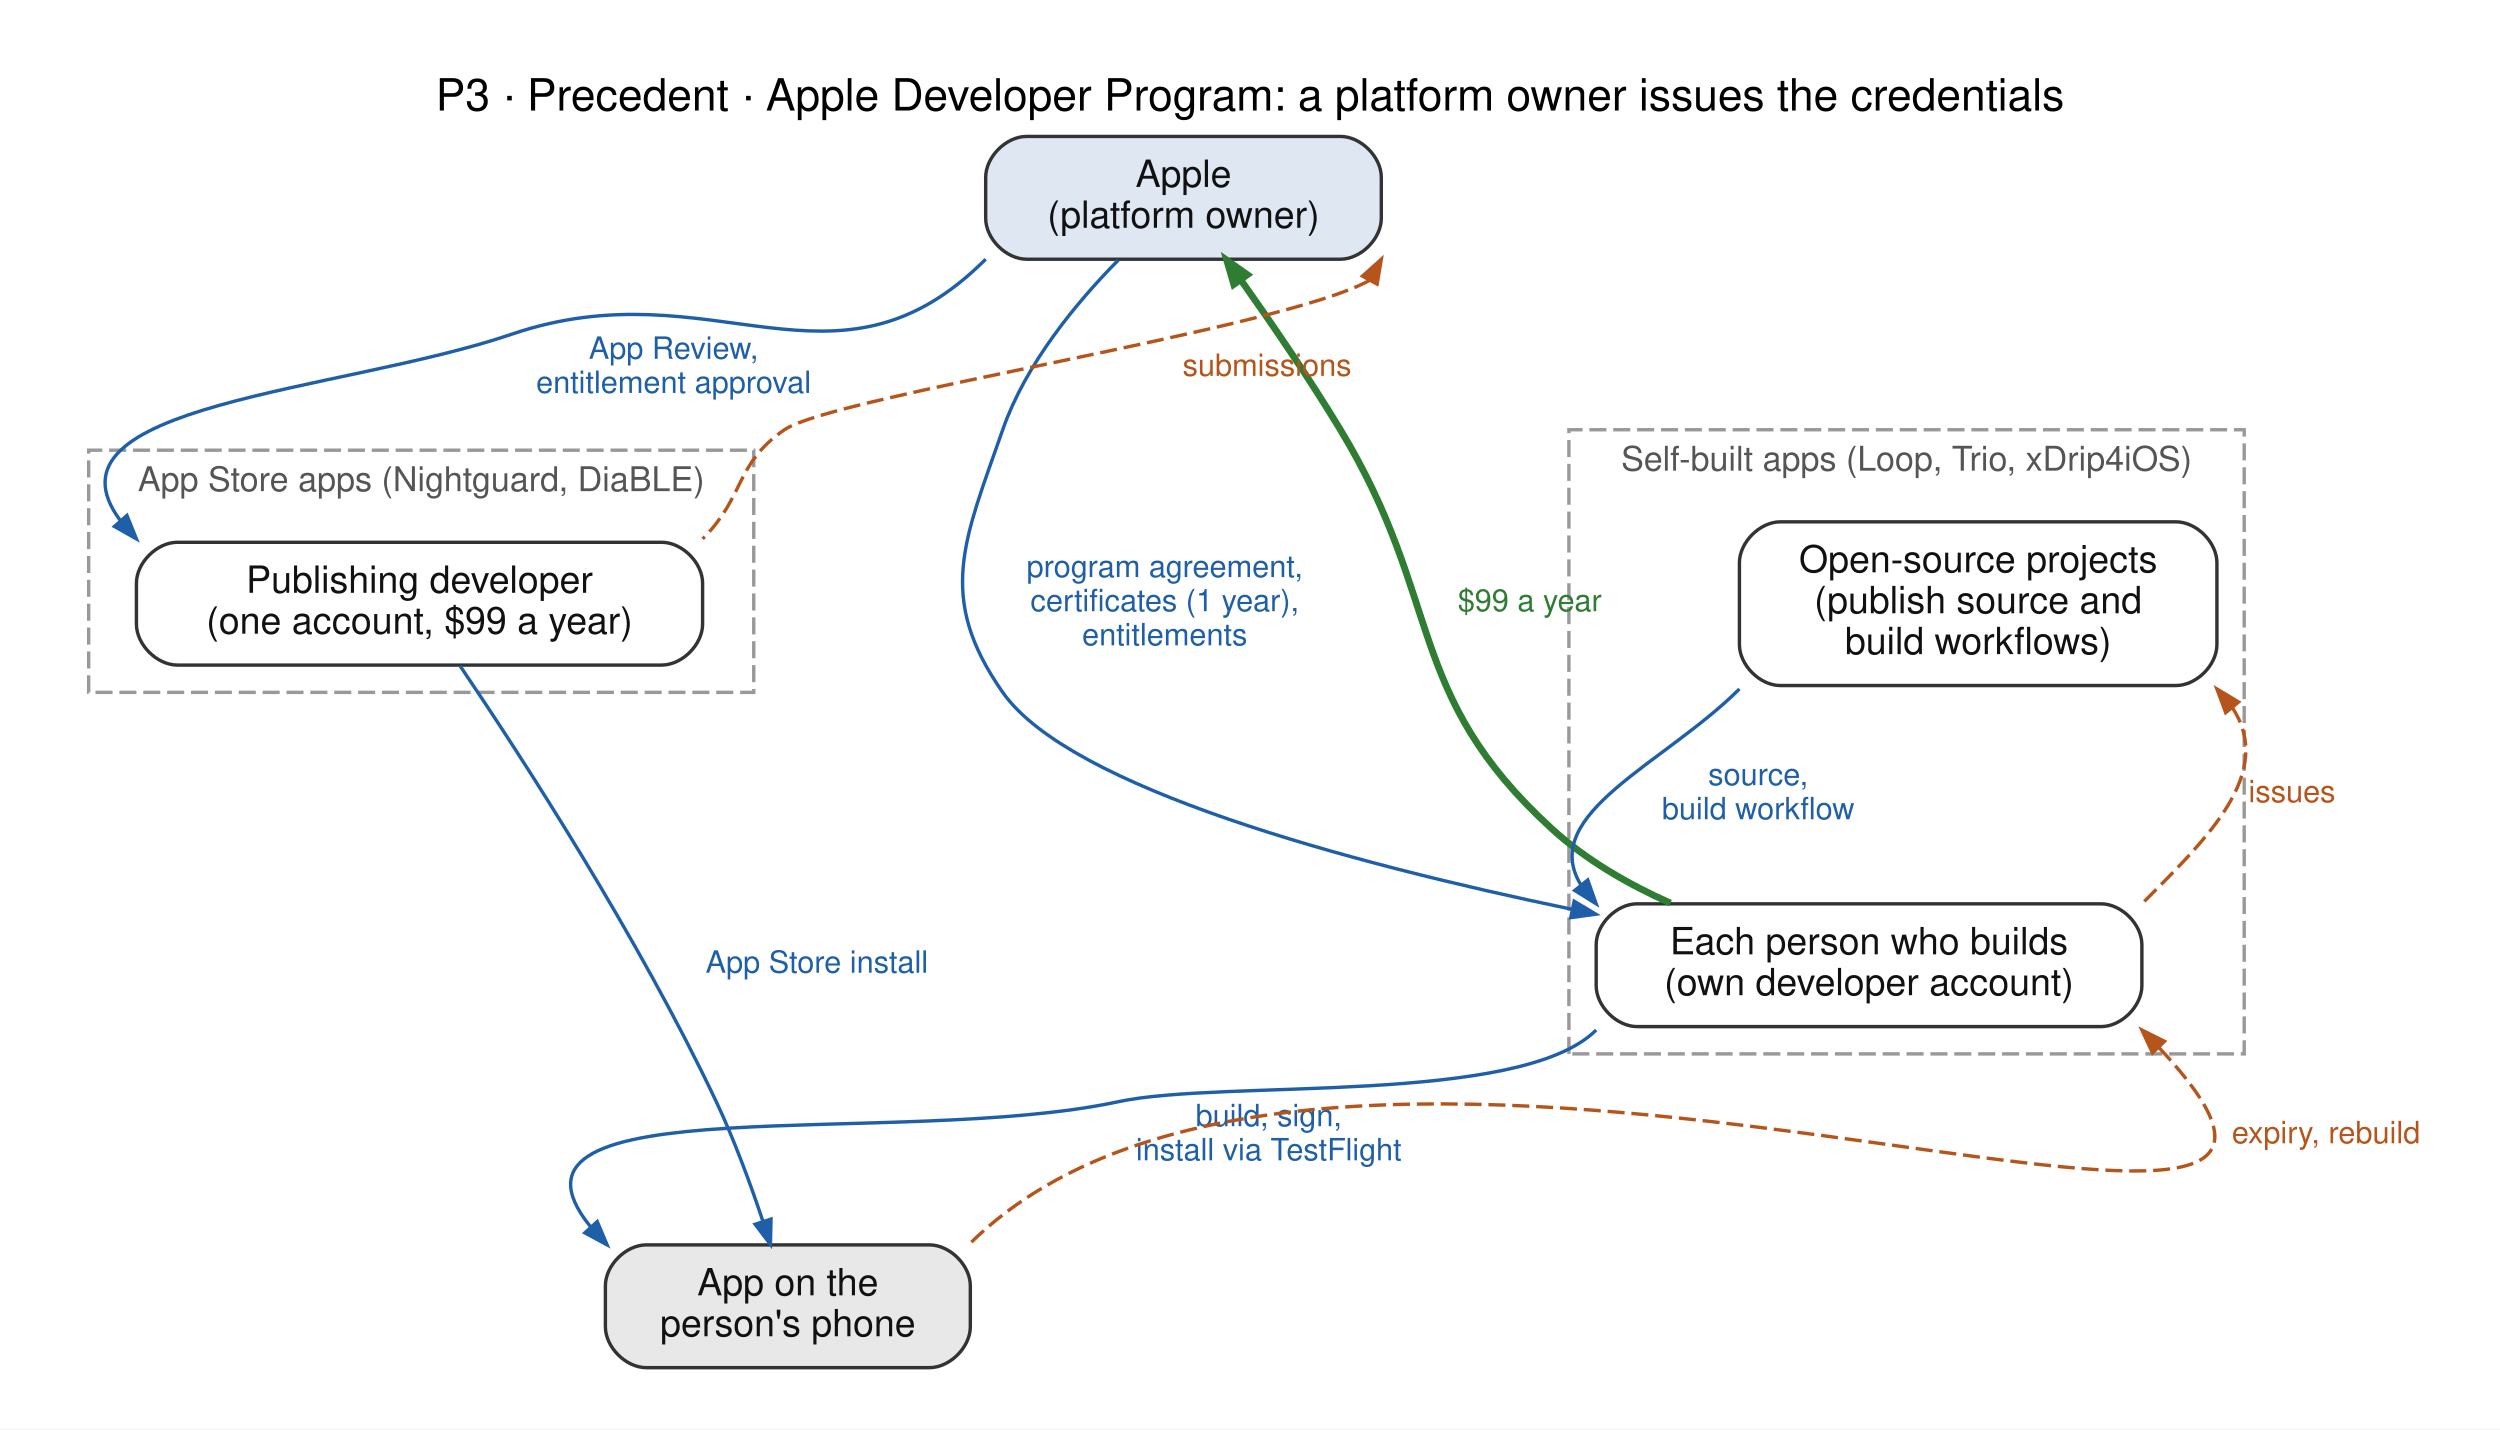
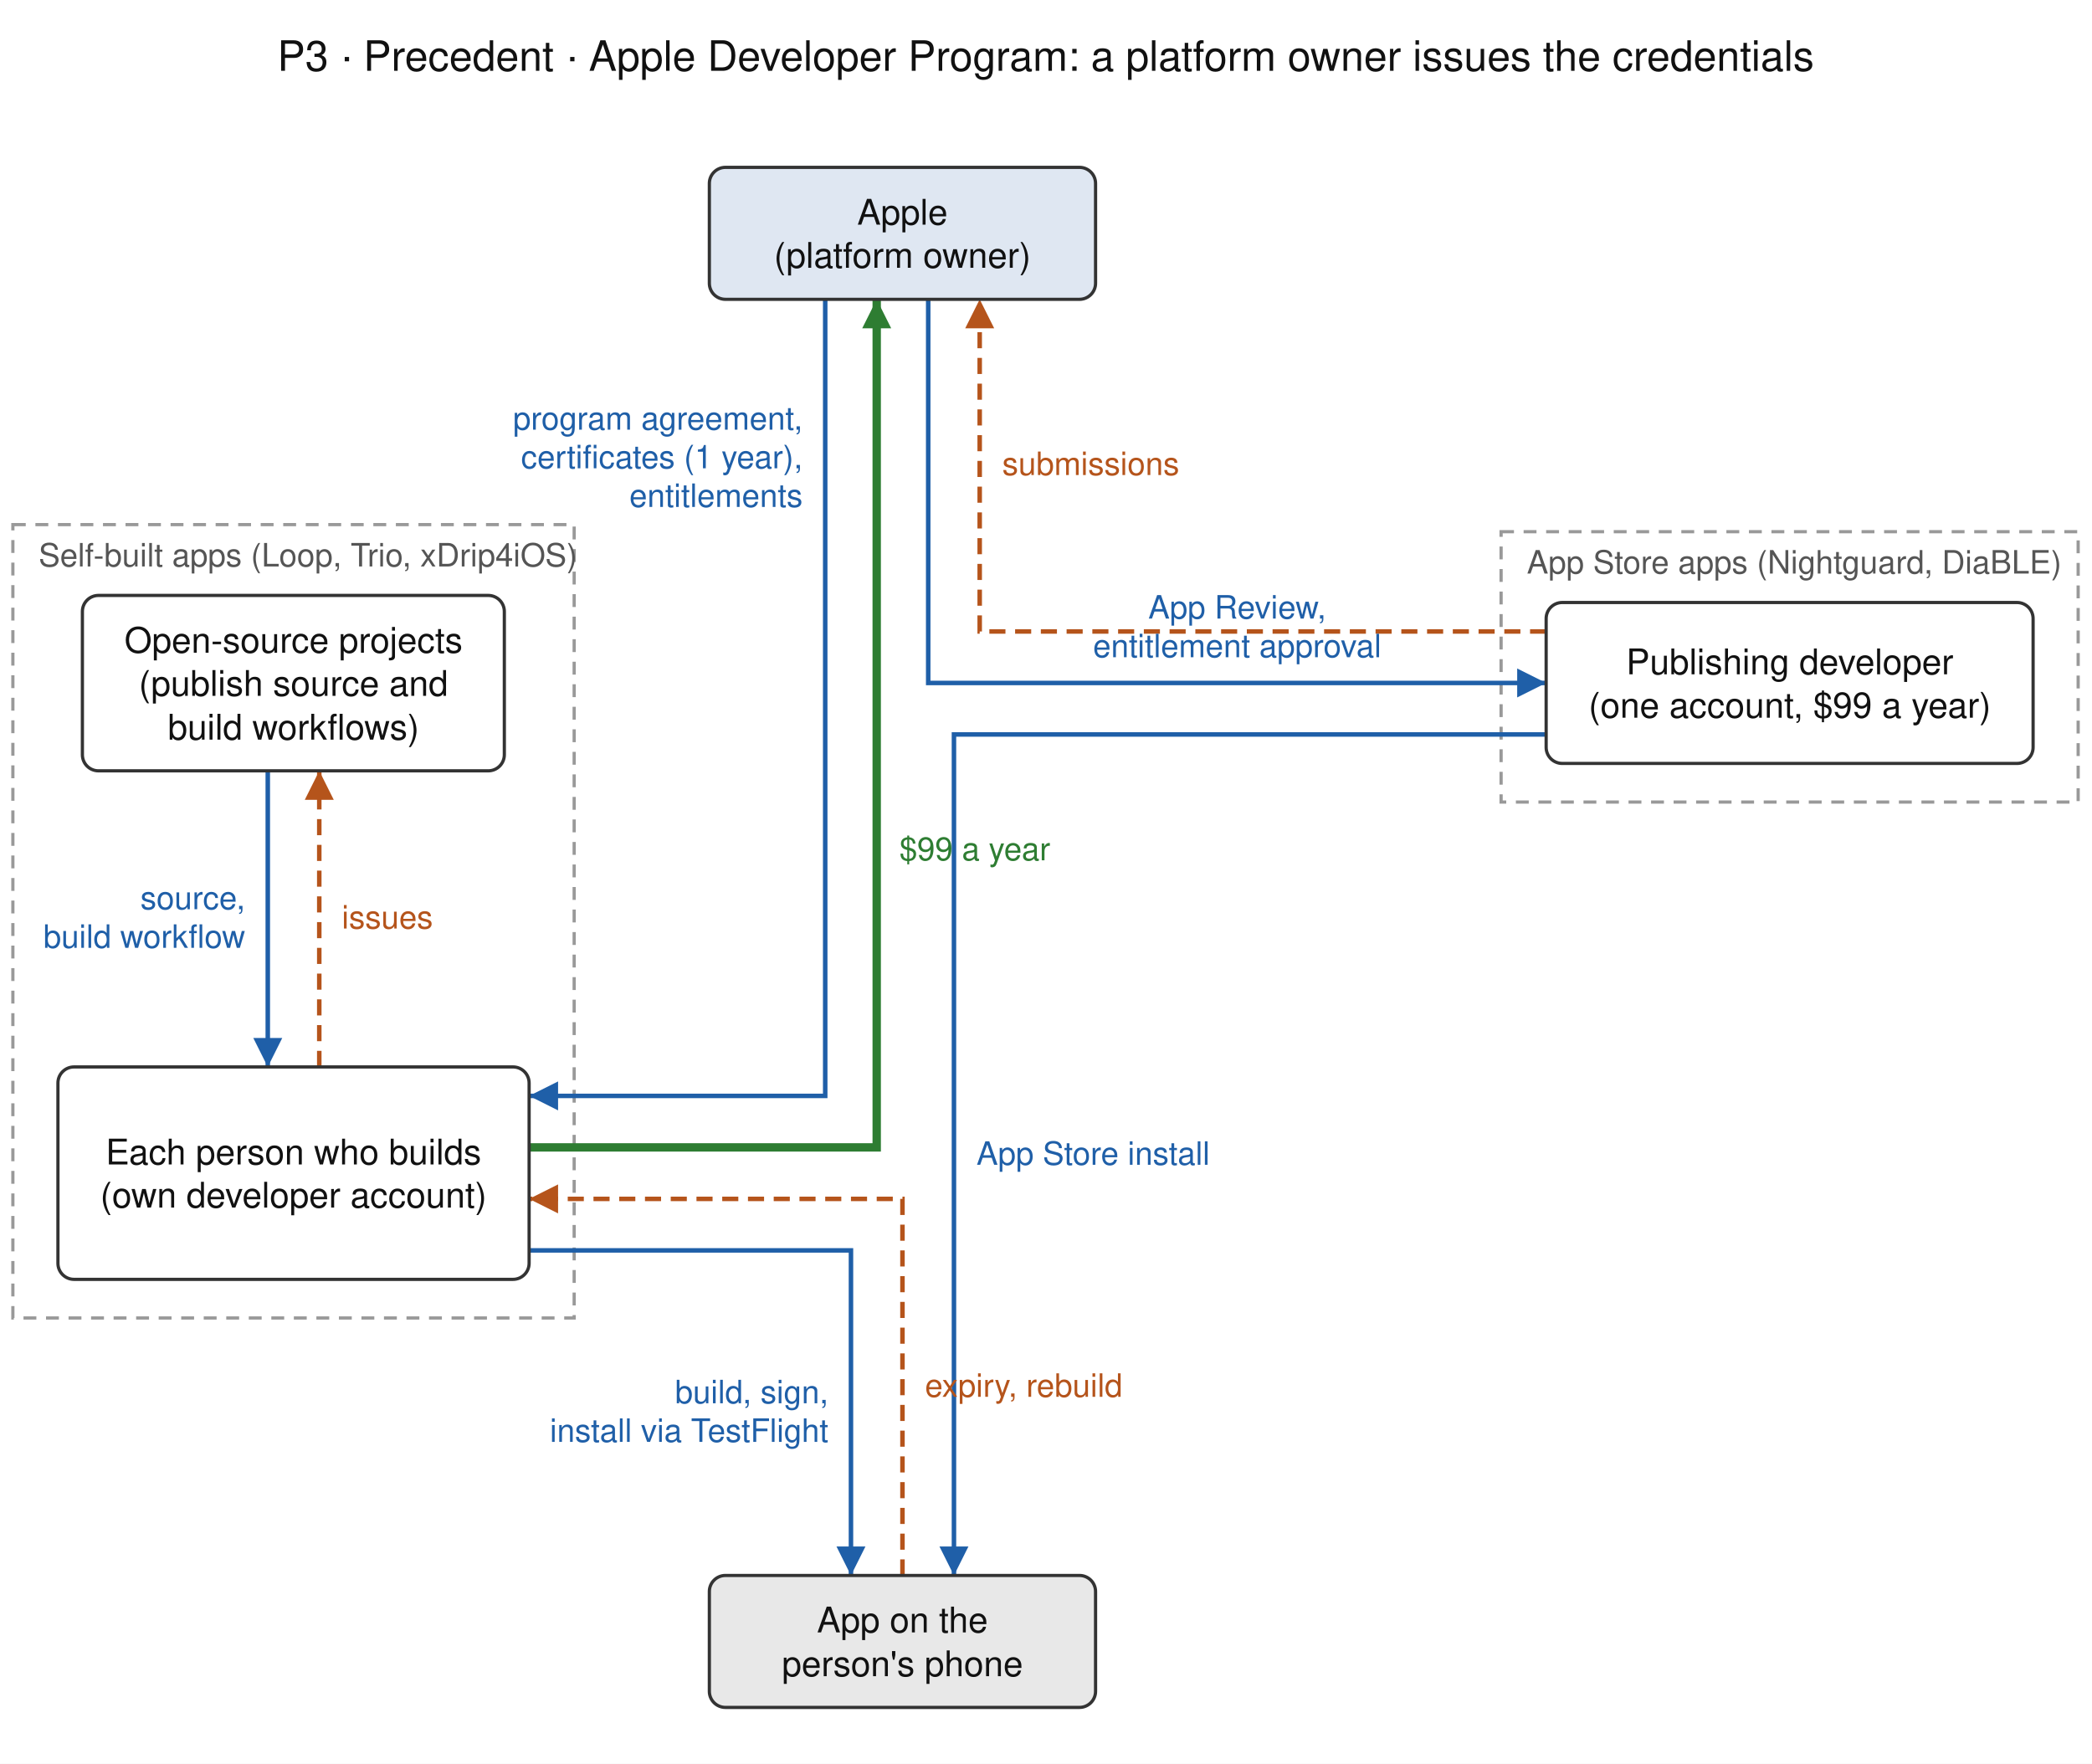
- <svg xmlns="http://www.w3.org/2000/svg" width="733pt" height="419pt" viewBox="0.00 0.00 733.00 419.00">
-   <g id="graph0" class="graph" transform="scale(1 1) rotate(0) translate(18 401)">
-     <polygon fill="#ffffff" stroke="transparent" points="-18,18 -18,-401 715,-401 715,18 -18,18" />
-     <text text-anchor="middle" x="348.5" y="-368.6" font-family="Helvetica,sans-Serif" font-size="13.00">P3 · Precedent · Apple Developer Program: a platform owner issues the credentials</text>
-     <g id="clust1" class="cluster">
-       <polygon fill="#ffffff" stroke="#999999" stroke-dasharray="5,2" points="442,-92 442,-275 640,-275 640,-92 442,-92" />
-       <text text-anchor="middle" x="541" y="-263" font-family="Helvetica,sans-Serif" font-size="10.00" fill="#555555">Self-built apps (Loop, Trio, xDrip4iOS)</text>
+ <svg xmlns="http://www.w3.org/2000/svg" width="650" height="548" viewBox="0 0 650 548" font-family="Helvetica, Arial, sans-serif">
+   <defs>
+     <marker id="ah1f5fa8" viewBox="0 0 10 10" refX="10" refY="5" markerUnits="userSpaceOnUse" markerWidth="9" markerHeight="9" orient="auto-start-reverse">
+       <path d="M0,0 L10,5 L0,10 z" fill="#1f5fa8" />
+     </marker>
+     <marker id="ah2e7d32" viewBox="0 0 10 10" refX="10" refY="5" markerUnits="userSpaceOnUse" markerWidth="9" markerHeight="9" orient="auto-start-reverse">
+       <path d="M0,0 L10,5 L0,10 z" fill="#2e7d32" />
+     </marker>
+     <marker id="ah555555" viewBox="0 0 10 10" refX="10" refY="5" markerUnits="userSpaceOnUse" markerWidth="9" markerHeight="9" orient="auto-start-reverse">
+       <path d="M0,0 L10,5 L0,10 z" fill="#555555" />
+     </marker>
+     <marker id="ah888888" viewBox="0 0 10 10" refX="10" refY="5" markerUnits="userSpaceOnUse" markerWidth="9" markerHeight="9" orient="auto-start-reverse">
+       <path d="M0,0 L10,5 L0,10 z" fill="#888888" />
+     </marker>
+     <marker id="ahb5541b" viewBox="0 0 10 10" refX="10" refY="5" markerUnits="userSpaceOnUse" markerWidth="9" markerHeight="9" orient="auto-start-reverse">
+       <path d="M0,0 L10,5 L0,10 z" fill="#b5541b" />
+     </marker>
+     <marker id="ahc8c8c8" viewBox="0 0 10 10" refX="10" refY="5" markerUnits="userSpaceOnUse" markerWidth="9" markerHeight="9" orient="auto-start-reverse">
+       <path d="M0,0 L10,5 L0,10 z" fill="#c8c8c8" />
+     </marker>
+   </defs>
+   <rect x="0" y="0" width="650" height="548" fill="#ffffff" />
+   <text x="324.9" y="22" font-size="13" text-anchor="middle" fill="#111">P3 · Precedent · Apple Developer Program: a platform owner issues the credentials</text>
+   <g transform="translate(0.0,0.0)">
+     <g class="group" data-id="diy">
+       <rect x="4.0" y="163.0" width="174.4" height="246.5" fill="none" stroke="#999" stroke-dasharray="4,3" />
+       <text x="12.0" y="176.0" font-size="10" fill="#555">Self-built apps (Loop, Trio, xDrip4iOS)</text>
    </g>
-     <g id="clust2" class="cluster">
-       <polygon fill="#ffffff" stroke="#999999" stroke-dasharray="5,2" points="8,-198 8,-269 203,-269 203,-198 8,-198" />
-       <text text-anchor="middle" x="105.5" y="-257" font-family="Helvetica,sans-Serif" font-size="10.00" fill="#555555">App Store apps (Nightguard, DiaBLE)</text>
+     <g class="group" data-id="store">
+       <rect x="466.4" y="165.2" width="179.3" height="84.0" fill="none" stroke="#999" stroke-dasharray="4,3" />
+       <text x="474.4" y="178.2" font-size="10" fill="#555">App Store apps (Nightguard, DiaBLE)</text>
    </g>
-     <g id="node1" class="node">
-       <path fill="#dfe7f2" stroke="#333333" d="M375,-361C375,-361 283,-361 283,-361 277,-361 271,-355 271,-349 271,-349 271,-337 271,-337 271,-331 277,-325 283,-325 283,-325 375,-325 375,-325 381,-325 387,-331 387,-337 387,-337 387,-349 387,-349 387,-355 381,-361 375,-361" />
-       <text text-anchor="middle" x="329" y="-346.2" font-family="Helvetica,sans-Serif" font-size="11.00" fill="#111111">Apple</text>
-       <text text-anchor="middle" x="329" y="-334.2" font-family="Helvetica,sans-Serif" font-size="11.00" fill="#111111">(platform owner)</text>
+     <g class="edge">
+       <path class="edge" d="M256.4,93.0 L256.4,340.5 L164.4,340.5" fill="none" stroke="#1f5fa8" stroke-width="1.4" stroke-linecap="butt" marker-end="url(#ah1f5fa8)" />
    </g>
-     <g id="node4" class="node">
-       <path fill="#ffffff" stroke="#333333" d="M598,-136C598,-136 462,-136 462,-136 456,-136 450,-130 450,-124 450,-124 450,-112 450,-112 450,-106 456,-100 462,-100 462,-100 598,-100 598,-100 604,-100 610,-106 610,-112 610,-112 610,-124 610,-124 610,-130 604,-136 598,-136" />
-       <text text-anchor="middle" x="530" y="-121.2" font-family="Helvetica,sans-Serif" font-size="11.00" fill="#111111">Each person who builds</text>
-       <text text-anchor="middle" x="530" y="-109.2" font-family="Helvetica,sans-Serif" font-size="11.00" fill="#111111">(own developer account)</text>
+     <g class="edge">
+       <path class="edge" d="M164.4,356.5 L272.4,356.5 L272.4,93.0" fill="none" stroke="#2e7d32" stroke-width="2.6" stroke-linecap="butt" marker-end="url(#ah2e7d32)" />
    </g>
-     <g id="edge2" class="edge">
-       <path fill="none" stroke="#1f5fa8" d="M309.88,-324.74C297.6,-312.29 282.72,-294.33 276,-275 264.76,-242.68 256.37,-226.03 276,-198 295.59,-170.04 377.28,-148.02 442.81,-134.41" />
-       <polygon fill="#1f5fa8" stroke="#1f5fa8" points="443.54,-136.76 449.9,-132.96 442.55,-131.96 443.54,-136.76" />
-       <text text-anchor="middle" x="323.5" y="-231.8" font-family="Helvetica,sans-Serif" font-size="9.00" fill="#1f5fa8">program agreement,</text>
-       <text text-anchor="middle" x="323.5" y="-221.8" font-family="Helvetica,sans-Serif" font-size="9.00" fill="#1f5fa8">certificates (1 year),</text>
-       <text text-anchor="middle" x="323.5" y="-211.8" font-family="Helvetica,sans-Serif" font-size="9.00" fill="#1f5fa8">entitlements</text>
+     <g class="edge">
+       <path class="edge" d="M288.4,93.0 L288.4,212.2 L480.4,212.2" fill="none" stroke="#1f5fa8" stroke-width="1.4" stroke-linecap="butt" marker-end="url(#ah1f5fa8)" />
    </g>
-     <g id="edge3" class="edge">
-       <path fill="none" stroke="#2e7d32" stroke-width="2" d="M345.9,-318.79C354.91,-306.09 365.96,-289.94 375,-275 405.48,-224.66 393.55,-197.69 437,-158 446.95,-148.91 459.33,-141.76 471.78,-136.2" />
-       <polygon fill="#2e7d32" stroke="#2e7d32" stroke-width="2" points="343.74,-317.61 341.67,-324.73 347.73,-320.45 343.74,-317.61" />
-       <text text-anchor="middle" x="430.5" y="-221.8" font-family="Helvetica,sans-Serif" font-size="9.00" fill="#2e7d32">$99 a year</text>
+     <g class="edge">
+       <path class="edge" d="M480.4,196.2 L304.4,196.2 L304.4,93.0" fill="none" stroke="#b5541b" stroke-width="1.4" stroke-dasharray="5,3" stroke-linecap="butt" marker-end="url(#ahb5541b)" />
    </g>
-     <g id="node5" class="node">
-       <path fill="#ffffff" stroke="#333333" d="M176,-242C176,-242 34,-242 34,-242 28,-242 22,-236 22,-230 22,-230 22,-218 22,-218 22,-212 28,-206 34,-206 34,-206 176,-206 176,-206 182,-206 188,-212 188,-218 188,-218 188,-230 188,-230 188,-236 182,-242 176,-242" />
-       <text text-anchor="middle" x="105" y="-227.2" font-family="Helvetica,sans-Serif" font-size="11.00" fill="#111111">Publishing developer</text>
-       <text text-anchor="middle" x="105" y="-215.2" font-family="Helvetica,sans-Serif" font-size="11.00" fill="#111111">(one account, $99 a year)</text>
+     <g class="edge">
+       <path class="edge" d="M83.2,239.5 L83.2,331.5" fill="none" stroke="#1f5fa8" stroke-width="1.4" stroke-linecap="butt" marker-end="url(#ah1f5fa8)" />
    </g>
-     <g id="edge4" class="edge">
-       <path fill="none" stroke="#1f5fa8" d="M271,-325C226.77,-280.77 191.21,-323.16 132,-303 81.75,-285.89 -8.41,-282.66 17.34,-248.3" />
-       <polygon fill="#1f5fa8" stroke="#1f5fa8" points="19.22,-249.88 22,-243 15.54,-246.64 19.22,-249.88" />
-       <text text-anchor="middle" x="179.5" y="-295.8" font-family="Helvetica,sans-Serif" font-size="9.00" fill="#1f5fa8">App Review,</text>
-       <text text-anchor="middle" x="179.5" y="-285.8" font-family="Helvetica,sans-Serif" font-size="9.00" fill="#1f5fa8">entitlement approval</text>
+     <g class="edge">
+       <path class="edge" d="M99.2,331.5 L99.2,239.5" fill="none" stroke="#b5541b" stroke-width="1.4" stroke-dasharray="5,3" stroke-linecap="butt" marker-end="url(#ahb5541b)" />
    </g>
-     <g id="edge5" class="edge">
-       <path fill="none" stroke="#b5541b" stroke-dasharray="5,2" d="M383.61,-318.83C358.19,-304.49 226.45,-284.94 212,-275 197.36,-264.92 200.57,-255.57 188,-243" />
-       <polygon fill="#b5541b" stroke="#b5541b" points="381.48,-320.05 387,-325 385.77,-317.69 381.48,-320.05" />
-       <text text-anchor="middle" x="353.5" y="-290.8" font-family="Helvetica,sans-Serif" font-size="9.00" fill="#b5541b">submissions</text>
+     <g class="edge">
+       <path class="edge" d="M164.4,388.5 L264.4,388.5 L264.4,489.5" fill="none" stroke="#1f5fa8" stroke-width="1.4" stroke-linecap="butt" marker-end="url(#ah1f5fa8)" />
    </g>
-     <g id="node2" class="node">
-       <path fill="#e8e8e8" stroke="#333333" d="M254.5,-36C254.5,-36 171.5,-36 171.5,-36 165.5,-36 159.5,-30 159.5,-24 159.5,-24 159.5,-12 159.5,-12 159.5,-6 165.5,0 171.5,0 171.5,0 254.5,0 254.5,0 260.5,0 266.5,-6 266.5,-12 266.5,-12 266.5,-24 266.5,-24 266.5,-30 260.5,-36 254.5,-36" />
-       <text text-anchor="middle" x="213" y="-21.2" font-family="Helvetica,sans-Serif" font-size="11.00" fill="#111111">App on the</text>
-       <text text-anchor="middle" x="213" y="-9.2" font-family="Helvetica,sans-Serif" font-size="11.00" fill="#111111">person's phone</text>
+     <g class="edge">
+       <path class="edge" d="M480.4,228.2 L296.4,228.2 L296.4,489.5" fill="none" stroke="#1f5fa8" stroke-width="1.4" stroke-linecap="butt" marker-end="url(#ah1f5fa8)" />
    </g>
-     <g id="node3" class="node">
-       <path fill="#ffffff" stroke="#333333" d="M620,-248C620,-248 504,-248 504,-248 498,-248 492,-242 492,-236 492,-236 492,-212 492,-212 492,-206 498,-200 504,-200 504,-200 620,-200 620,-200 626,-200 632,-206 632,-212 632,-212 632,-236 632,-236 632,-242 626,-248 620,-248" />
-       <text text-anchor="middle" x="562" y="-233.2" font-family="Helvetica,sans-Serif" font-size="11.00" fill="#111111">Open-source projects</text>
-       <text text-anchor="middle" x="562" y="-221.2" font-family="Helvetica,sans-Serif" font-size="11.00" fill="#111111">(publish source and</text>
-       <text text-anchor="middle" x="562" y="-209.2" font-family="Helvetica,sans-Serif" font-size="11.00" fill="#111111">build workflows)</text>
+     <g class="edge">
+       <path class="edge" d="M280.4,489.5 L280.4,372.5 L164.4,372.5" fill="none" stroke="#b5541b" stroke-width="1.4" stroke-dasharray="5,3" stroke-linecap="butt" marker-end="url(#ahb5541b)" />
    </g>
-     <g id="edge6" class="edge">
-       <path fill="none" stroke="#1f5fa8" d="M492,-199C470.16,-177.16 432.97,-162.38 445.43,-141.7" />
-       <polygon fill="#1f5fa8" stroke="#1f5fa8" points="447.53,-142.99 450,-136 443.71,-139.92 447.53,-142.99" />
-       <text text-anchor="middle" x="497.5" y="-170.8" font-family="Helvetica,sans-Serif" font-size="9.00" fill="#1f5fa8">source,</text>
-       <text text-anchor="middle" x="497.5" y="-160.8" font-family="Helvetica,sans-Serif" font-size="9.00" fill="#1f5fa8">build workflow</text>
+     <g class="node" data-id="apple">
+       <rect x="220.4" y="52.0" width="120.0" height="41.0" rx="5" fill="#dfe7f2" stroke="#333333" stroke-width="1" />
+       <text x="280.4" y="69.8" font-size="11" text-anchor="middle" fill="#111111">Apple</text>
+       <text x="280.4" y="83.2" font-size="11" text-anchor="middle" fill="#111111">(platform owner)</text>
    </g>
-     <g id="edge7" class="edge">
-       <path fill="none" stroke="#b5541b" stroke-dasharray="5,2" d="M636.48,-193.59C649.2,-174.41 629.17,-155.17 610,-136" />
-       <polygon fill="#b5541b" stroke="#b5541b" points="634.58,-192.05 632,-199 638.35,-195.17 634.58,-192.05" />
-       <text text-anchor="middle" x="654" y="-165.8" font-family="Helvetica,sans-Serif" font-size="9.00" fill="#b5541b">issues</text>
+     <g class="node" data-id="projects">
+       <rect x="25.6" y="185.0" width="131.1" height="54.5" rx="5" fill="#ffffff" stroke="#333333" stroke-width="1" />
+       <text x="91.2" y="202.8" font-size="11" text-anchor="middle" fill="#111111">Open-source projects</text>
+       <text x="91.2" y="216.2" font-size="11" text-anchor="middle" fill="#111111">(publish source and</text>
+       <text x="91.2" y="229.8" font-size="11" text-anchor="middle" fill="#111111">build workflows)</text>
    </g>
-     <g id="edge8" class="edge">
-       <path fill="none" stroke="#1f5fa8" d="M450,-99C427.76,-76.76 340.76,-84.59 310,-78 244.95,-64.07 121.2,-83.33 155.07,-41.42" />
-       <polygon fill="#1f5fa8" stroke="#1f5fa8" points="157.11,-42.83 160,-36 153.48,-39.53 157.11,-42.83" />
-       <text text-anchor="middle" x="354" y="-70.8" font-family="Helvetica,sans-Serif" font-size="9.00" fill="#1f5fa8">build, sign,</text>
-       <text text-anchor="middle" x="354" y="-60.8" font-family="Helvetica,sans-Serif" font-size="9.00" fill="#1f5fa8">install via TestFlight</text>
+     <g class="node" data-id="publisher">
+       <rect x="480.4" y="187.2" width="151.3" height="50.0" rx="5" fill="#ffffff" stroke="#333333" stroke-width="1" />
+       <text x="556.1" y="209.5" font-size="11" text-anchor="middle" fill="#111111">Publishing developer</text>
+       <text x="556.1" y="223.0" font-size="11" text-anchor="middle" fill="#111111">(one account, $99 a year)</text>
    </g>
-     <g id="edge10" class="edge">
-       <path fill="none" stroke="#b5541b" stroke-dasharray="5,2" d="M615.1,-93.74C708.55,5.77 374.08,-144.08 266,-36" />
-       <polygon fill="#b5541b" stroke="#b5541b" points="613.12,-92.27 610,-99 616.63,-95.68 613.12,-92.27" />
-       <text text-anchor="middle" x="664" y="-65.8" font-family="Helvetica,sans-Serif" font-size="9.00" fill="#b5541b">expiry, rebuild</text>
+     <g class="node" data-id="builder">
+       <rect x="18.0" y="331.5" width="146.4" height="66.0" rx="5" fill="#ffffff" stroke="#333333" stroke-width="1" />
+       <text x="91.2" y="361.8" font-size="11" text-anchor="middle" fill="#111111">Each person who builds</text>
+       <text x="91.2" y="375.2" font-size="11" text-anchor="middle" fill="#111111">(own developer account)</text>
    </g>
-     <g id="edge9" class="edge">
-       <path fill="none" stroke="#1f5fa8" d="M116.89,-205.77C134.84,-179.22 169.18,-126.31 192,-78 197.29,-66.79 202.04,-53.86 205.67,-42.97" />
-       <polygon fill="#1f5fa8" stroke="#1f5fa8" points="208.06,-43.56 207.89,-36.14 203.4,-42.04 208.06,-43.56" />
-       <text text-anchor="middle" x="221.5" y="-115.8" font-family="Helvetica,sans-Serif" font-size="9.00" fill="#1f5fa8">App Store install</text>
+     <g class="node" data-id="phone">
+       <rect x="220.4" y="489.5" width="120.0" height="41.0" rx="5" fill="#e8e8e8" stroke="#333333" stroke-width="1" />
+       <text x="280.4" y="507.2" font-size="11" text-anchor="middle" fill="#111111">App on the</text>
+       <text x="280.4" y="520.8" font-size="11" text-anchor="middle" fill="#111111">person's phone</text>
+     </g>
+     <g class="elabel" data-k="0">
+       <text x="249.4" y="133.5" font-size="10" text-anchor="end" fill="#1f5fa8">program agreement,</text>
+       <text x="249.4" y="145.5" font-size="10" text-anchor="end" fill="#1f5fa8">certificates (1 year),</text>
+       <text x="249.4" y="157.5" font-size="10" text-anchor="end" fill="#1f5fa8">entitlements</text>
+     </g>
+     <g class="elabel" data-k="1">
+       <text x="279.4" y="267.3" font-size="10" text-anchor="start" fill="#2e7d32">$99 a year</text>
+     </g>
+     <g class="elabel" data-k="2">
+       <text x="384.4" y="192.2" font-size="10" text-anchor="middle" fill="#1f5fa8">App Review,</text>
+       <text x="384.4" y="204.2" font-size="10" text-anchor="middle" fill="#1f5fa8">entitlement approval</text>
+     </g>
+     <g class="elabel" data-k="3">
+       <text x="311.4" y="147.6" font-size="10" text-anchor="start" fill="#b5541b">submissions</text>
+     </g>
+     <g class="elabel" data-k="4">
+       <text x="76.2" y="282.5" font-size="10" text-anchor="end" fill="#1f5fa8">source,</text>
+       <text x="76.2" y="294.5" font-size="10" text-anchor="end" fill="#1f5fa8">build workflow</text>
+     </g>
+     <g class="elabel" data-k="5">
+       <text x="106.2" y="288.5" font-size="10" text-anchor="start" fill="#b5541b">issues</text>
+     </g>
+     <g class="elabel" data-k="6">
+       <text x="257.4" y="436.0" font-size="10" text-anchor="end" fill="#1f5fa8">build, sign,</text>
+       <text x="257.4" y="448.0" font-size="10" text-anchor="end" fill="#1f5fa8">install via TestFlight</text>
+     </g>
+     <g class="elabel" data-k="7">
+       <text x="303.4" y="361.9" font-size="10" text-anchor="start" fill="#1f5fa8">App Store install</text>
+     </g>
+     <g class="elabel" data-k="8">
+       <text x="287.4" y="434.0" font-size="10" text-anchor="start" fill="#b5541b">expiry, rebuild</text>
    </g>
  </g>
</svg>
